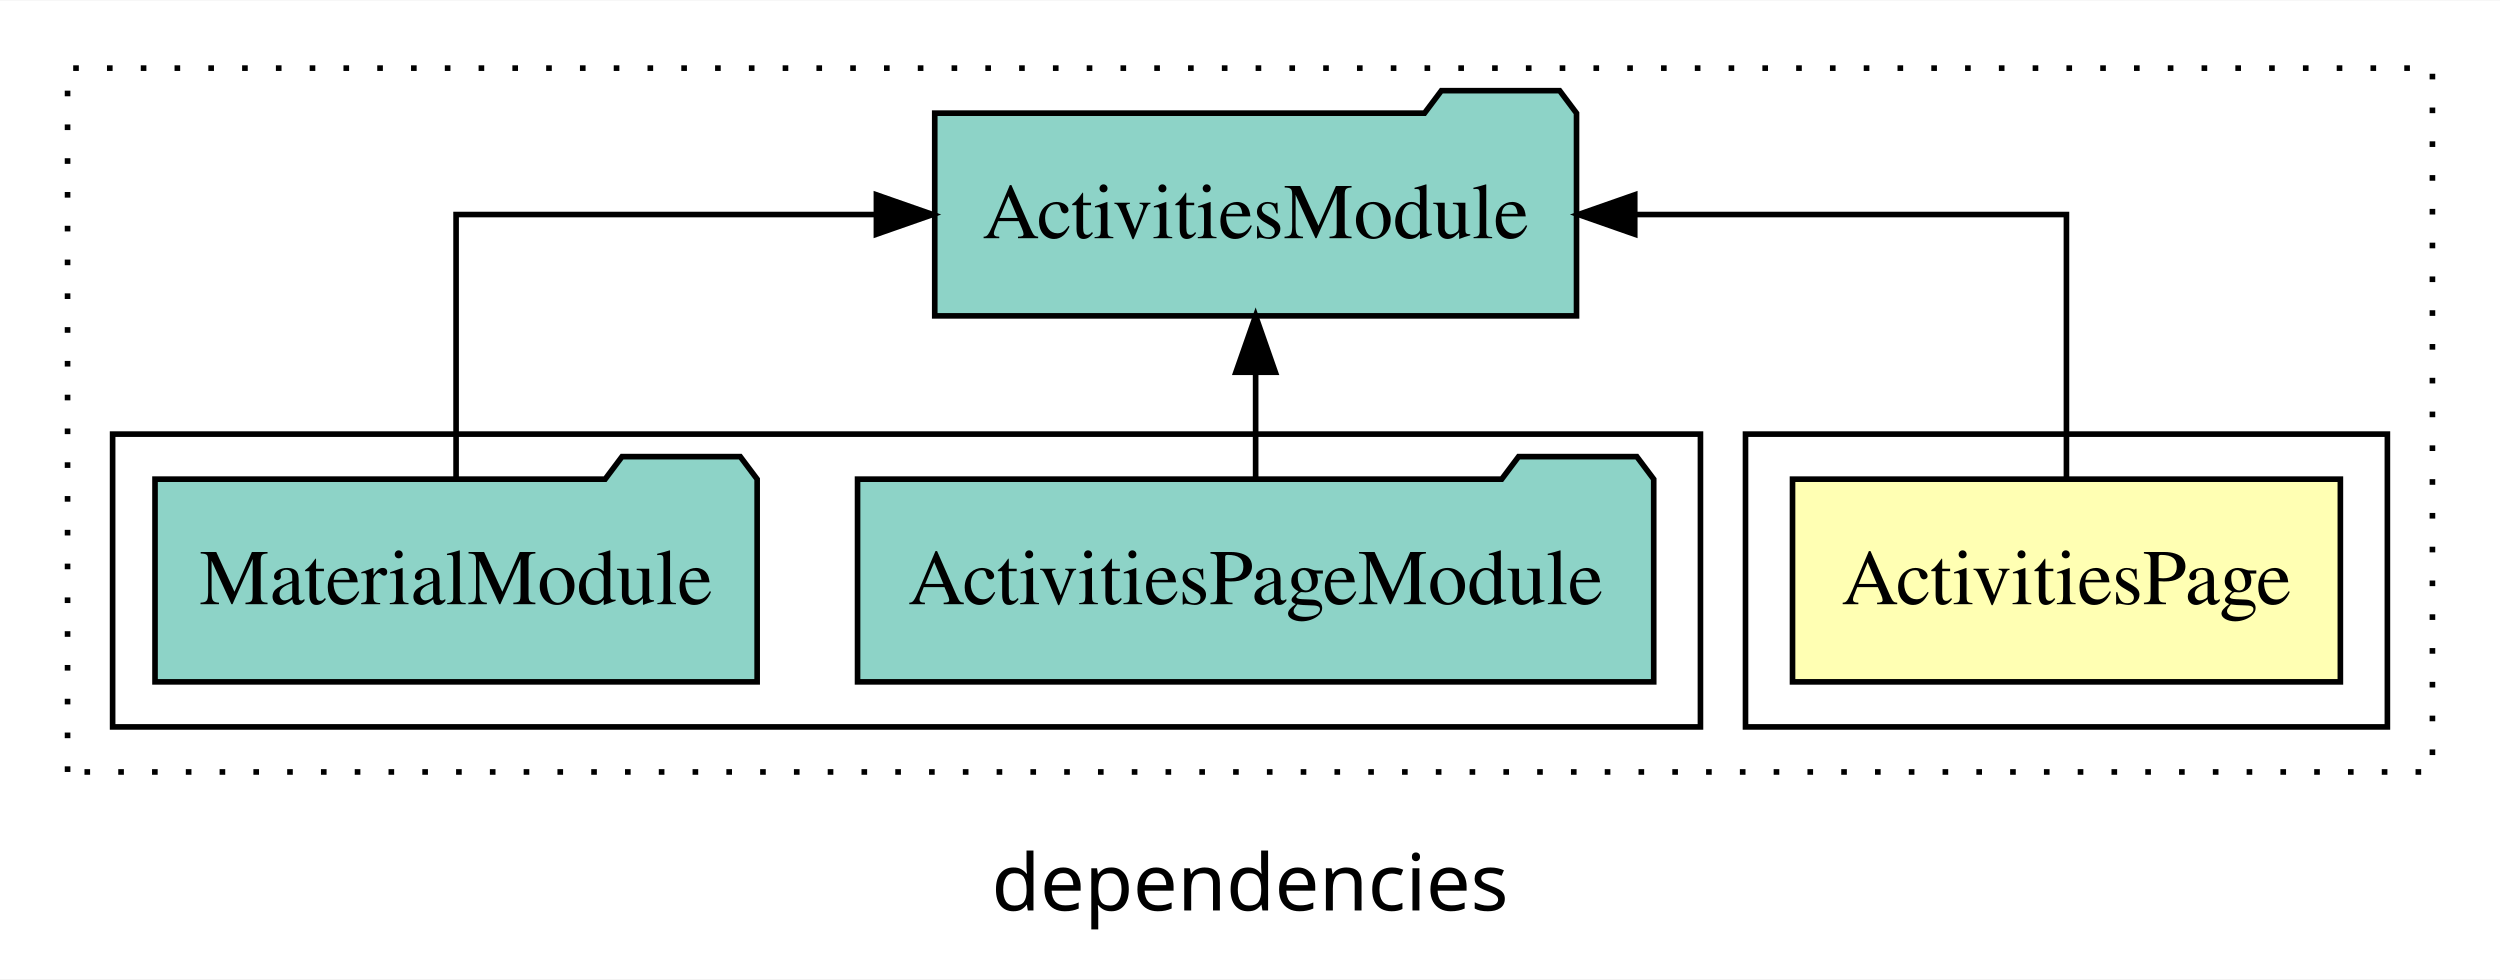
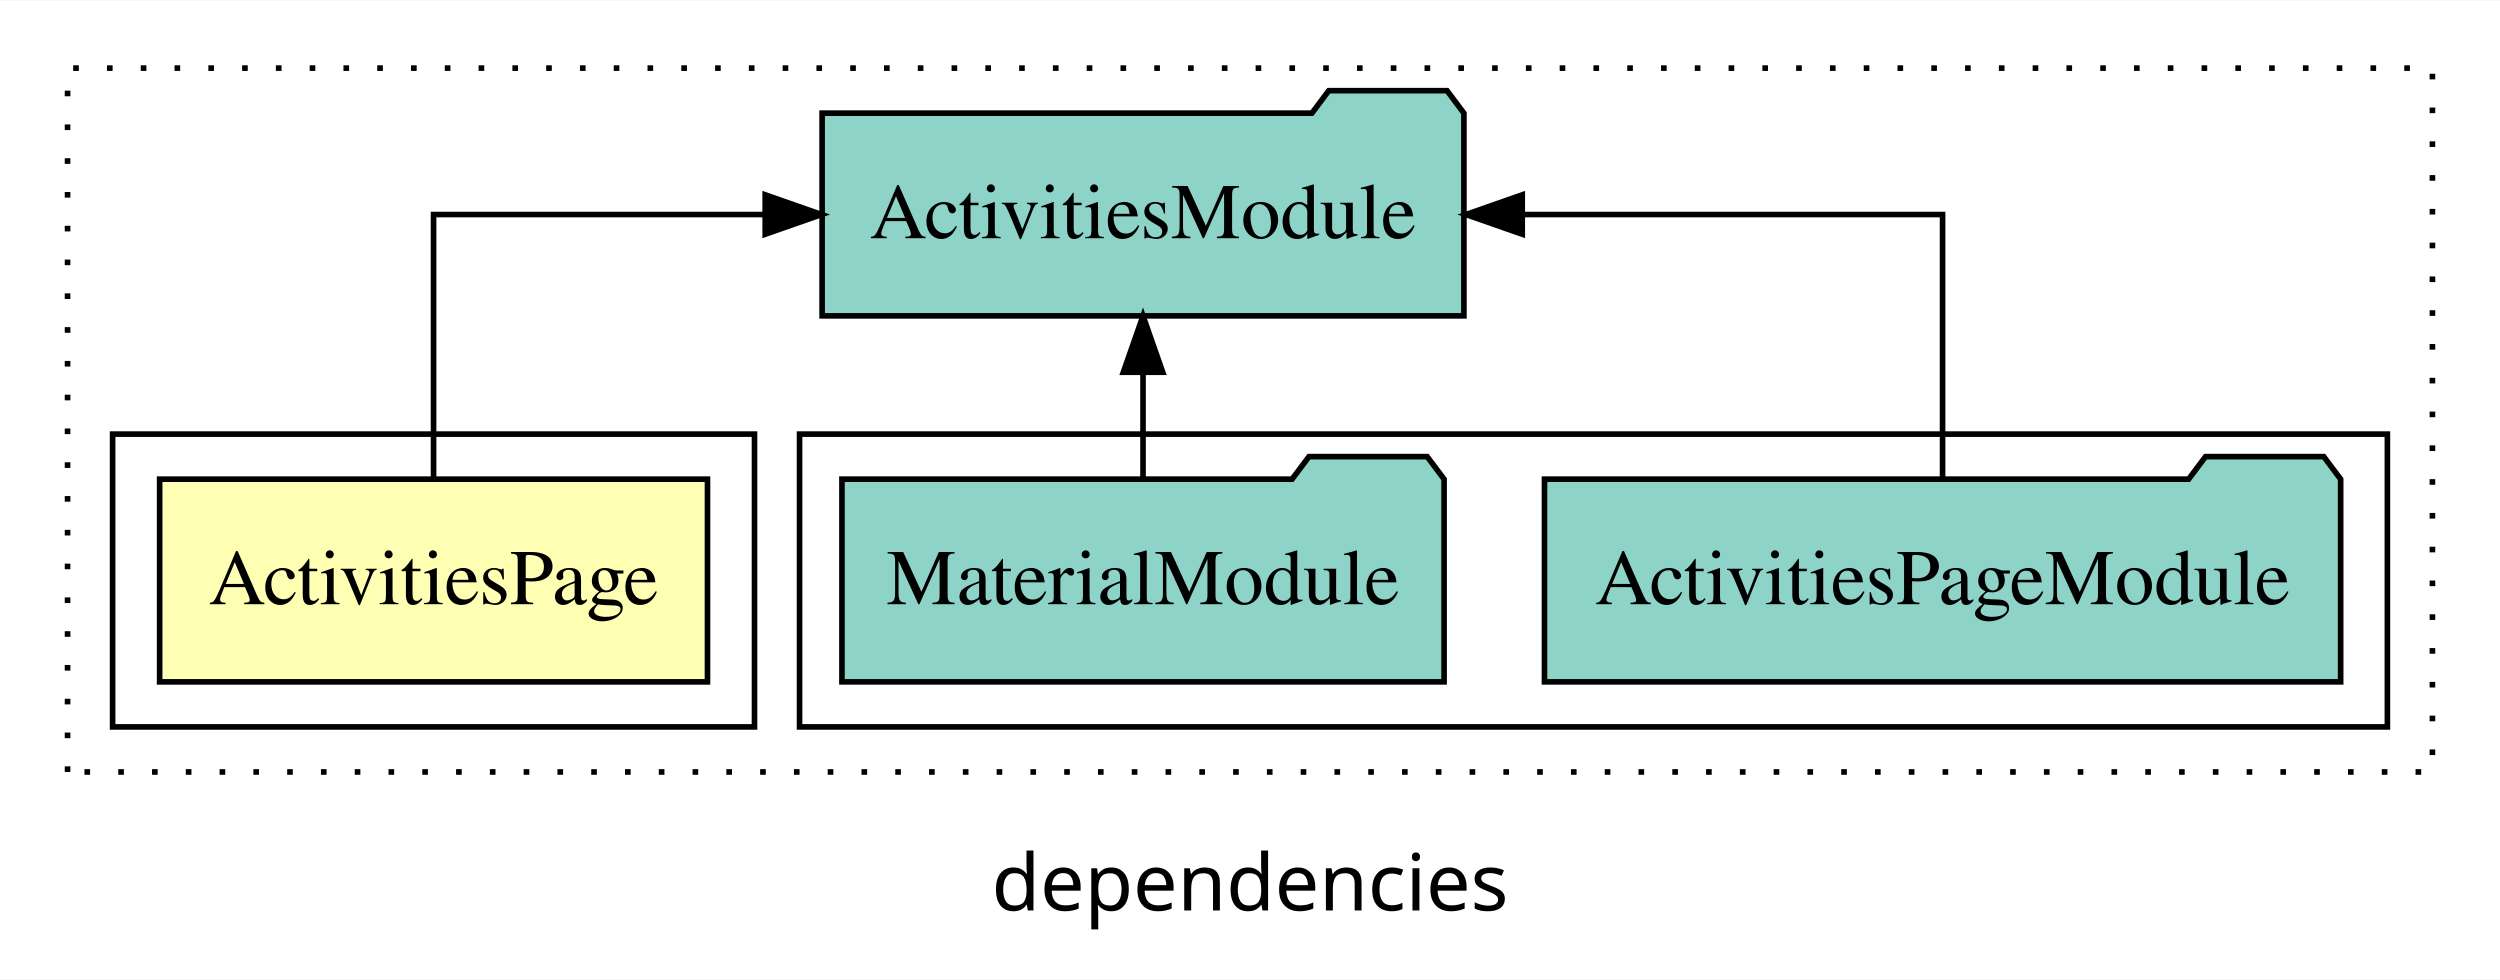
<svg xmlns="http://www.w3.org/2000/svg" width="444pt" height="174pt" viewBox="0.00 0.00 444.00 173.80">
  <g id="graph0" class="graph" transform="scale(1 1) rotate(0) translate(4 169.8)">
    <polygon fill="white" stroke="transparent" points="-4,4 -4,-169.8 440,-169.8 440,4 -4,4" />
    <text text-anchor="middle" x="218" y="-8.2" font-family="sans-serif" font-size="14.00">dependencies</text>
    <g id="clust1" class="cluster">
      <polygon fill="none" stroke="black" stroke-dasharray="1,5" points="8,-32.8 8,-157.8 428,-157.8 428,-32.8 8,-32.8" />
    </g>
+     <g id="clust4" class="cluster">
+       <polygon fill="none" stroke="black" points="138,-40.8 138,-92.8 420,-92.8 420,-40.8 138,-40.8" />
+     </g>
    <g id="clust2" class="cluster">
-       <polygon fill="none" stroke="black" points="306,-40.8 306,-92.8 420,-92.8 420,-40.8 306,-40.8" />
-     </g>
-     <g id="clust4" class="cluster">
-       <polygon fill="none" stroke="black" points="16,-40.8 16,-92.8 298,-92.8 298,-40.8 16,-40.8" />
+       <polygon fill="none" stroke="black" points="16,-40.8 16,-92.8 130,-92.8 130,-40.8 16,-40.8" />
    </g>
    <g id="node1" class="node">
-       <polygon fill="#ffffb3" stroke="black" points="411.65,-84.8 314.35,-84.8 314.35,-48.8 411.65,-48.8 411.65,-84.8" />
-       <text text-anchor="middle" x="363" y="-62.6" font-family="Times,serif" font-size="14.00">ActivitiesPage</text>
+       <polygon fill="#ffffb3" stroke="black" points="121.65,-84.8 24.35,-84.8 24.35,-48.8 121.65,-48.8 121.65,-84.8" />
+       <text text-anchor="middle" x="73" y="-62.6" font-family="Times,serif" font-size="14.00">ActivitiesPage</text>
    </g>
    <g id="node2" class="node">
-       <polygon fill="#8dd3c7" stroke="black" points="275.99,-149.8 272.99,-153.8 251.99,-153.8 248.99,-149.8 162.01,-149.8 162.01,-113.8 275.99,-113.8 275.99,-149.8" />
-       <text text-anchor="middle" x="219" y="-127.6" font-family="Times,serif" font-size="14.00">ActivitiesModule</text>
+       <polygon fill="#8dd3c7" stroke="black" points="255.99,-149.8 252.99,-153.8 231.99,-153.8 228.99,-149.8 142.01,-149.8 142.01,-113.8 255.99,-113.8 255.99,-149.8" />
+       <text text-anchor="middle" x="199" y="-127.6" font-family="Times,serif" font-size="14.00">ActivitiesModule</text>
    </g>
    <g id="edge1" class="edge">
-       <path fill="none" stroke="black" d="M363,-84.91C363,-104.14 363,-131.8 363,-131.8 363,-131.8 286.33,-131.8 286.33,-131.8" />
-       <polygon fill="black" stroke="black" points="286.33,-128.3 276.33,-131.8 286.33,-135.3 286.33,-128.3" />
+       <path fill="none" stroke="black" d="M73,-84.91C73,-104.14 73,-131.8 73,-131.8 73,-131.8 131.9,-131.8 131.9,-131.8" />
+       <polygon fill="black" stroke="black" points="131.9,-135.3 141.9,-131.8 131.9,-128.3 131.9,-135.3" />
    </g>
    <g id="node3" class="node">
-       <polygon fill="#8dd3c7" stroke="black" points="289.7,-84.8 286.7,-88.8 265.7,-88.8 262.7,-84.8 148.3,-84.8 148.3,-48.8 289.7,-48.8 289.7,-84.8" />
-       <text text-anchor="middle" x="219" y="-62.6" font-family="Times,serif" font-size="14.00">ActivitiesPageModule</text>
+       <polygon fill="#8dd3c7" stroke="black" points="411.7,-84.8 408.7,-88.8 387.7,-88.8 384.7,-84.8 270.3,-84.8 270.3,-48.8 411.7,-48.8 411.7,-84.8" />
+       <text text-anchor="middle" x="341" y="-62.6" font-family="Times,serif" font-size="14.00">ActivitiesPageModule</text>
    </g>
    <g id="edge2" class="edge">
-       <path fill="none" stroke="black" d="M219,-84.91C219,-84.91 219,-103.79 219,-103.79" />
-       <polygon fill="black" stroke="black" points="215.5,-103.79 219,-113.79 222.5,-103.79 215.5,-103.79" />
+       <path fill="none" stroke="black" d="M341,-84.91C341,-104.14 341,-131.8 341,-131.8 341,-131.8 266.35,-131.8 266.35,-131.8" />
+       <polygon fill="black" stroke="black" points="266.35,-128.3 256.35,-131.8 266.35,-135.3 266.35,-128.3" />
    </g>
    <g id="node4" class="node">
-       <polygon fill="#8dd3c7" stroke="black" points="130.47,-84.8 127.47,-88.8 106.47,-88.8 103.47,-84.8 23.53,-84.8 23.53,-48.8 130.47,-48.8 130.47,-84.8" />
-       <text text-anchor="middle" x="77" y="-62.6" font-family="Times,serif" font-size="14.00">MaterialModule</text>
+       <polygon fill="#8dd3c7" stroke="black" points="252.47,-84.8 249.47,-88.8 228.47,-88.8 225.47,-84.8 145.53,-84.8 145.53,-48.8 252.47,-48.8 252.47,-84.8" />
+       <text text-anchor="middle" x="199" y="-62.6" font-family="Times,serif" font-size="14.00">MaterialModule</text>
    </g>
    <g id="edge3" class="edge">
-       <path fill="none" stroke="black" d="M77,-84.91C77,-104.14 77,-131.8 77,-131.8 77,-131.8 151.65,-131.8 151.65,-131.8" />
-       <polygon fill="black" stroke="black" points="151.65,-135.3 161.65,-131.8 151.65,-128.3 151.65,-135.3" />
+       <path fill="none" stroke="black" d="M199,-84.91C199,-84.91 199,-103.79 199,-103.79" />
+       <polygon fill="black" stroke="black" points="195.5,-103.79 199,-113.79 202.5,-103.79 195.5,-103.79" />
    </g>
  </g>
</svg>
